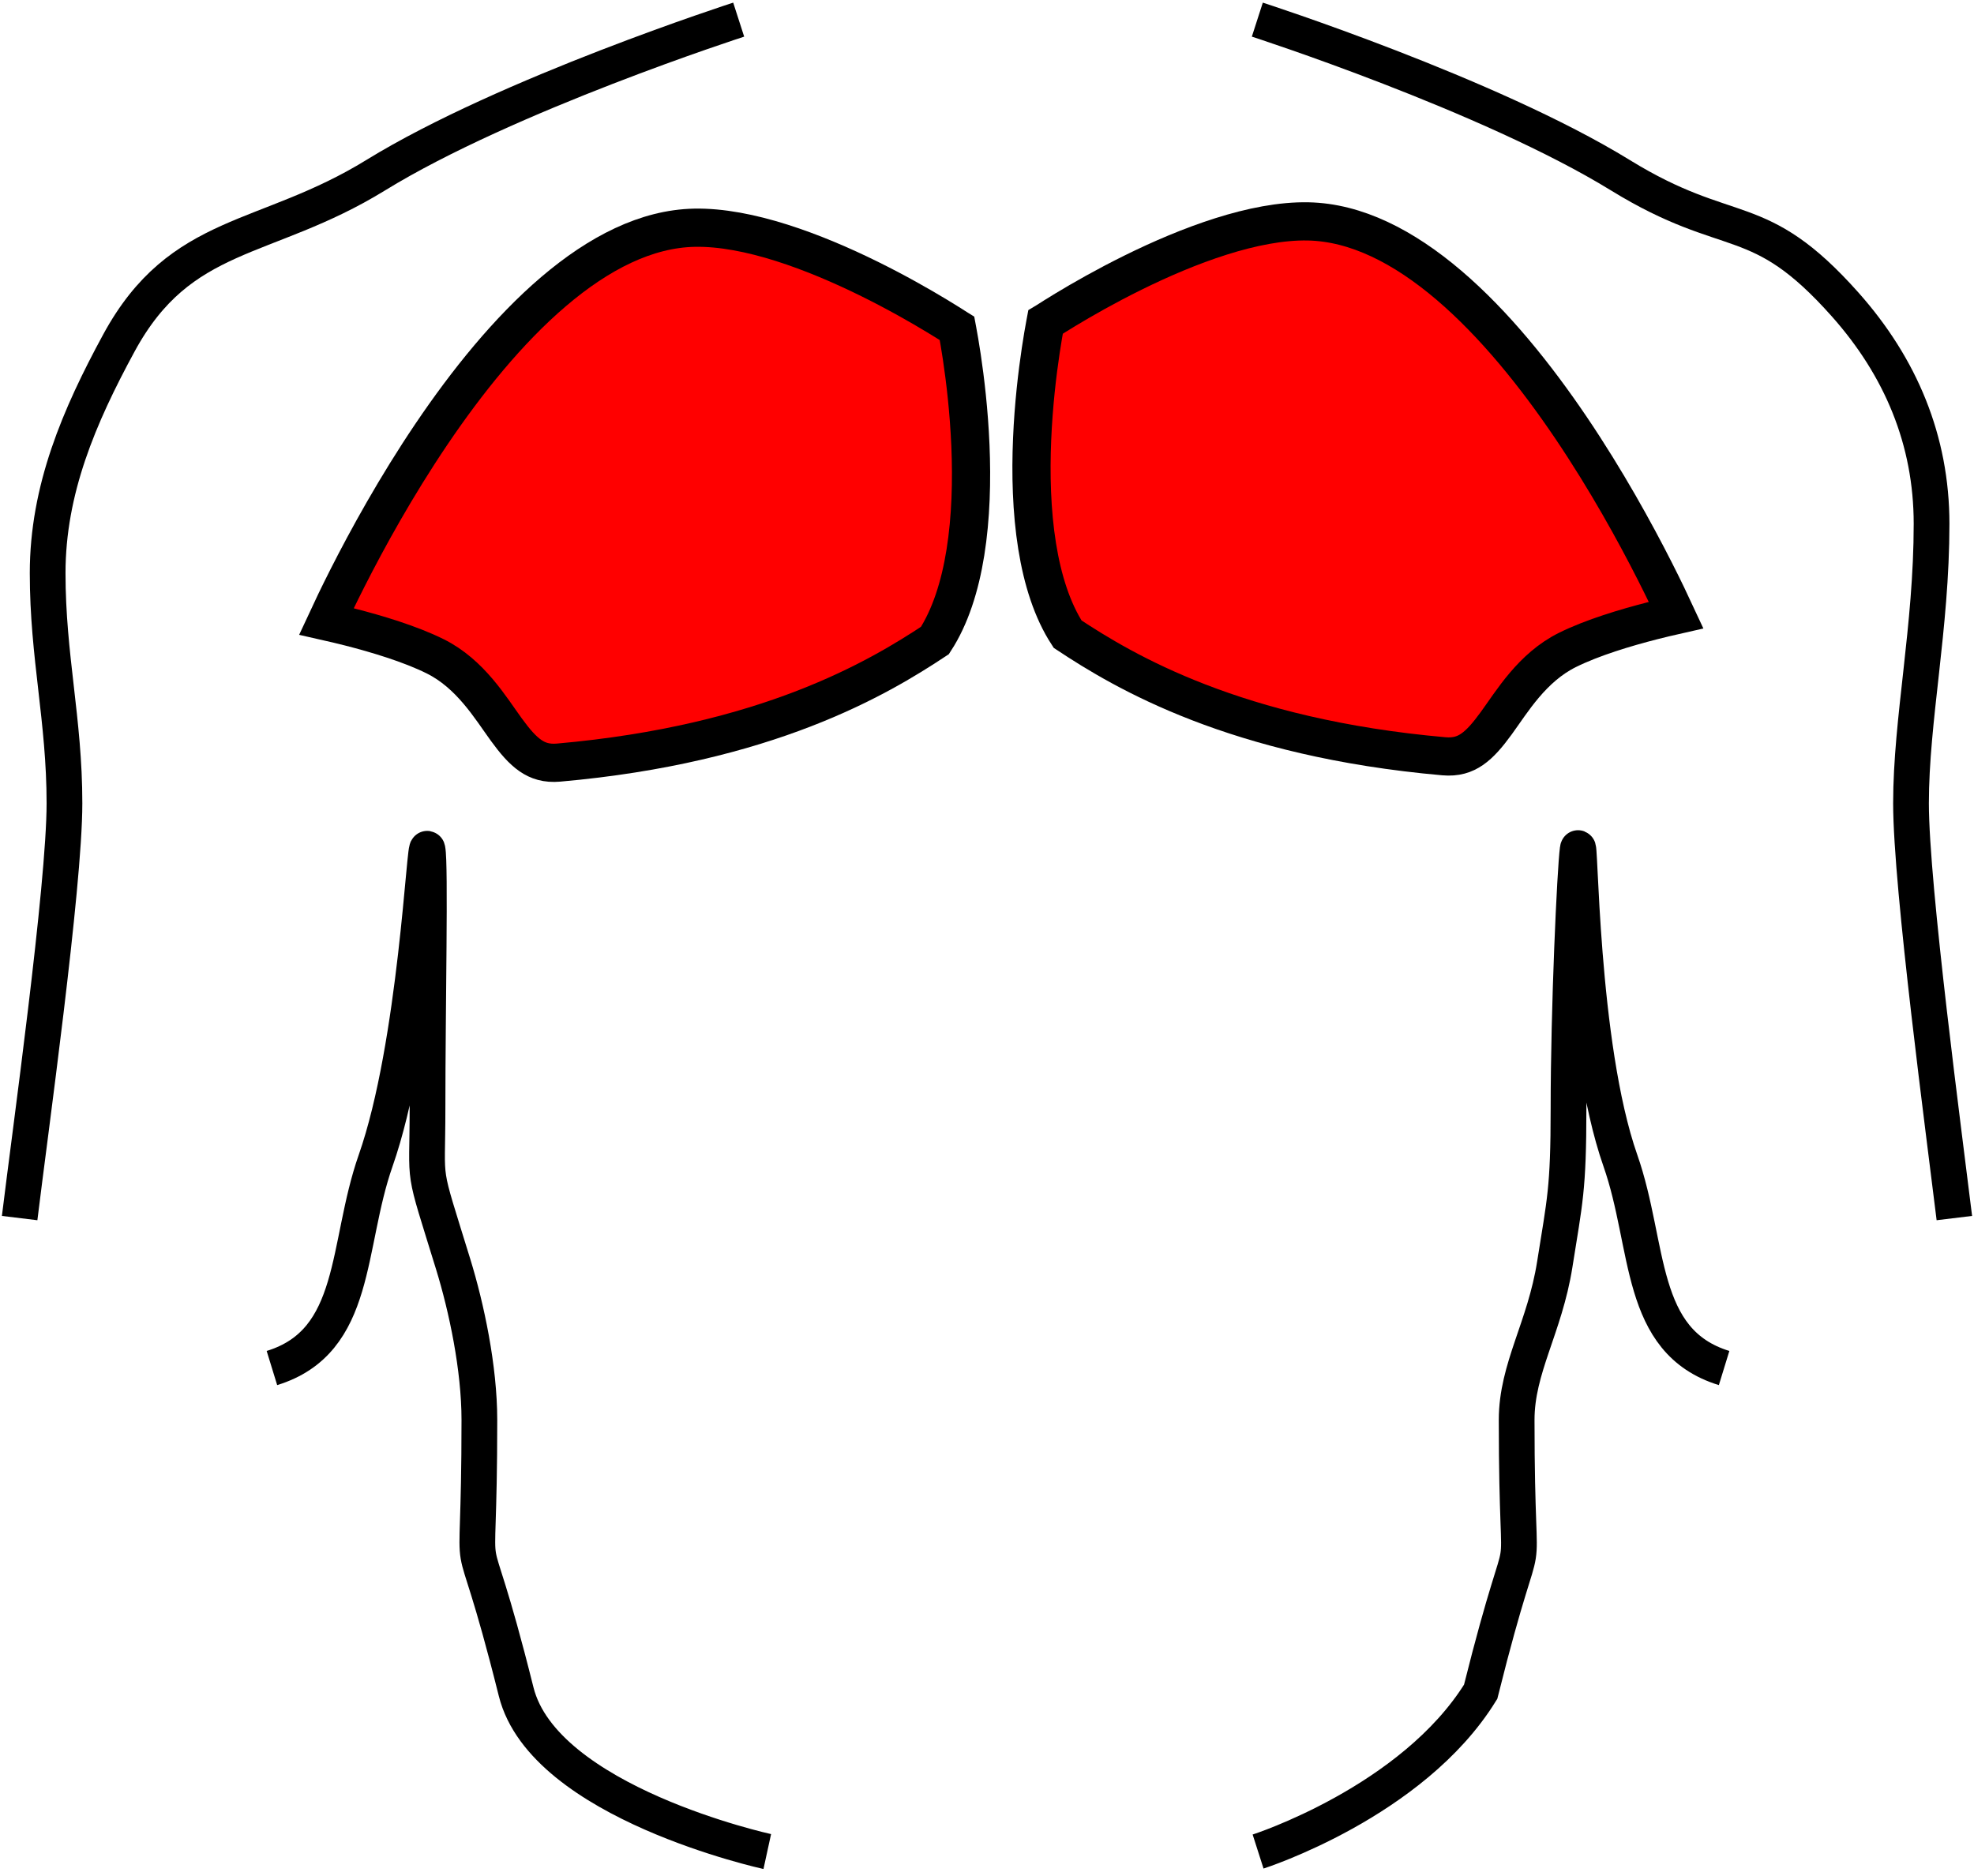
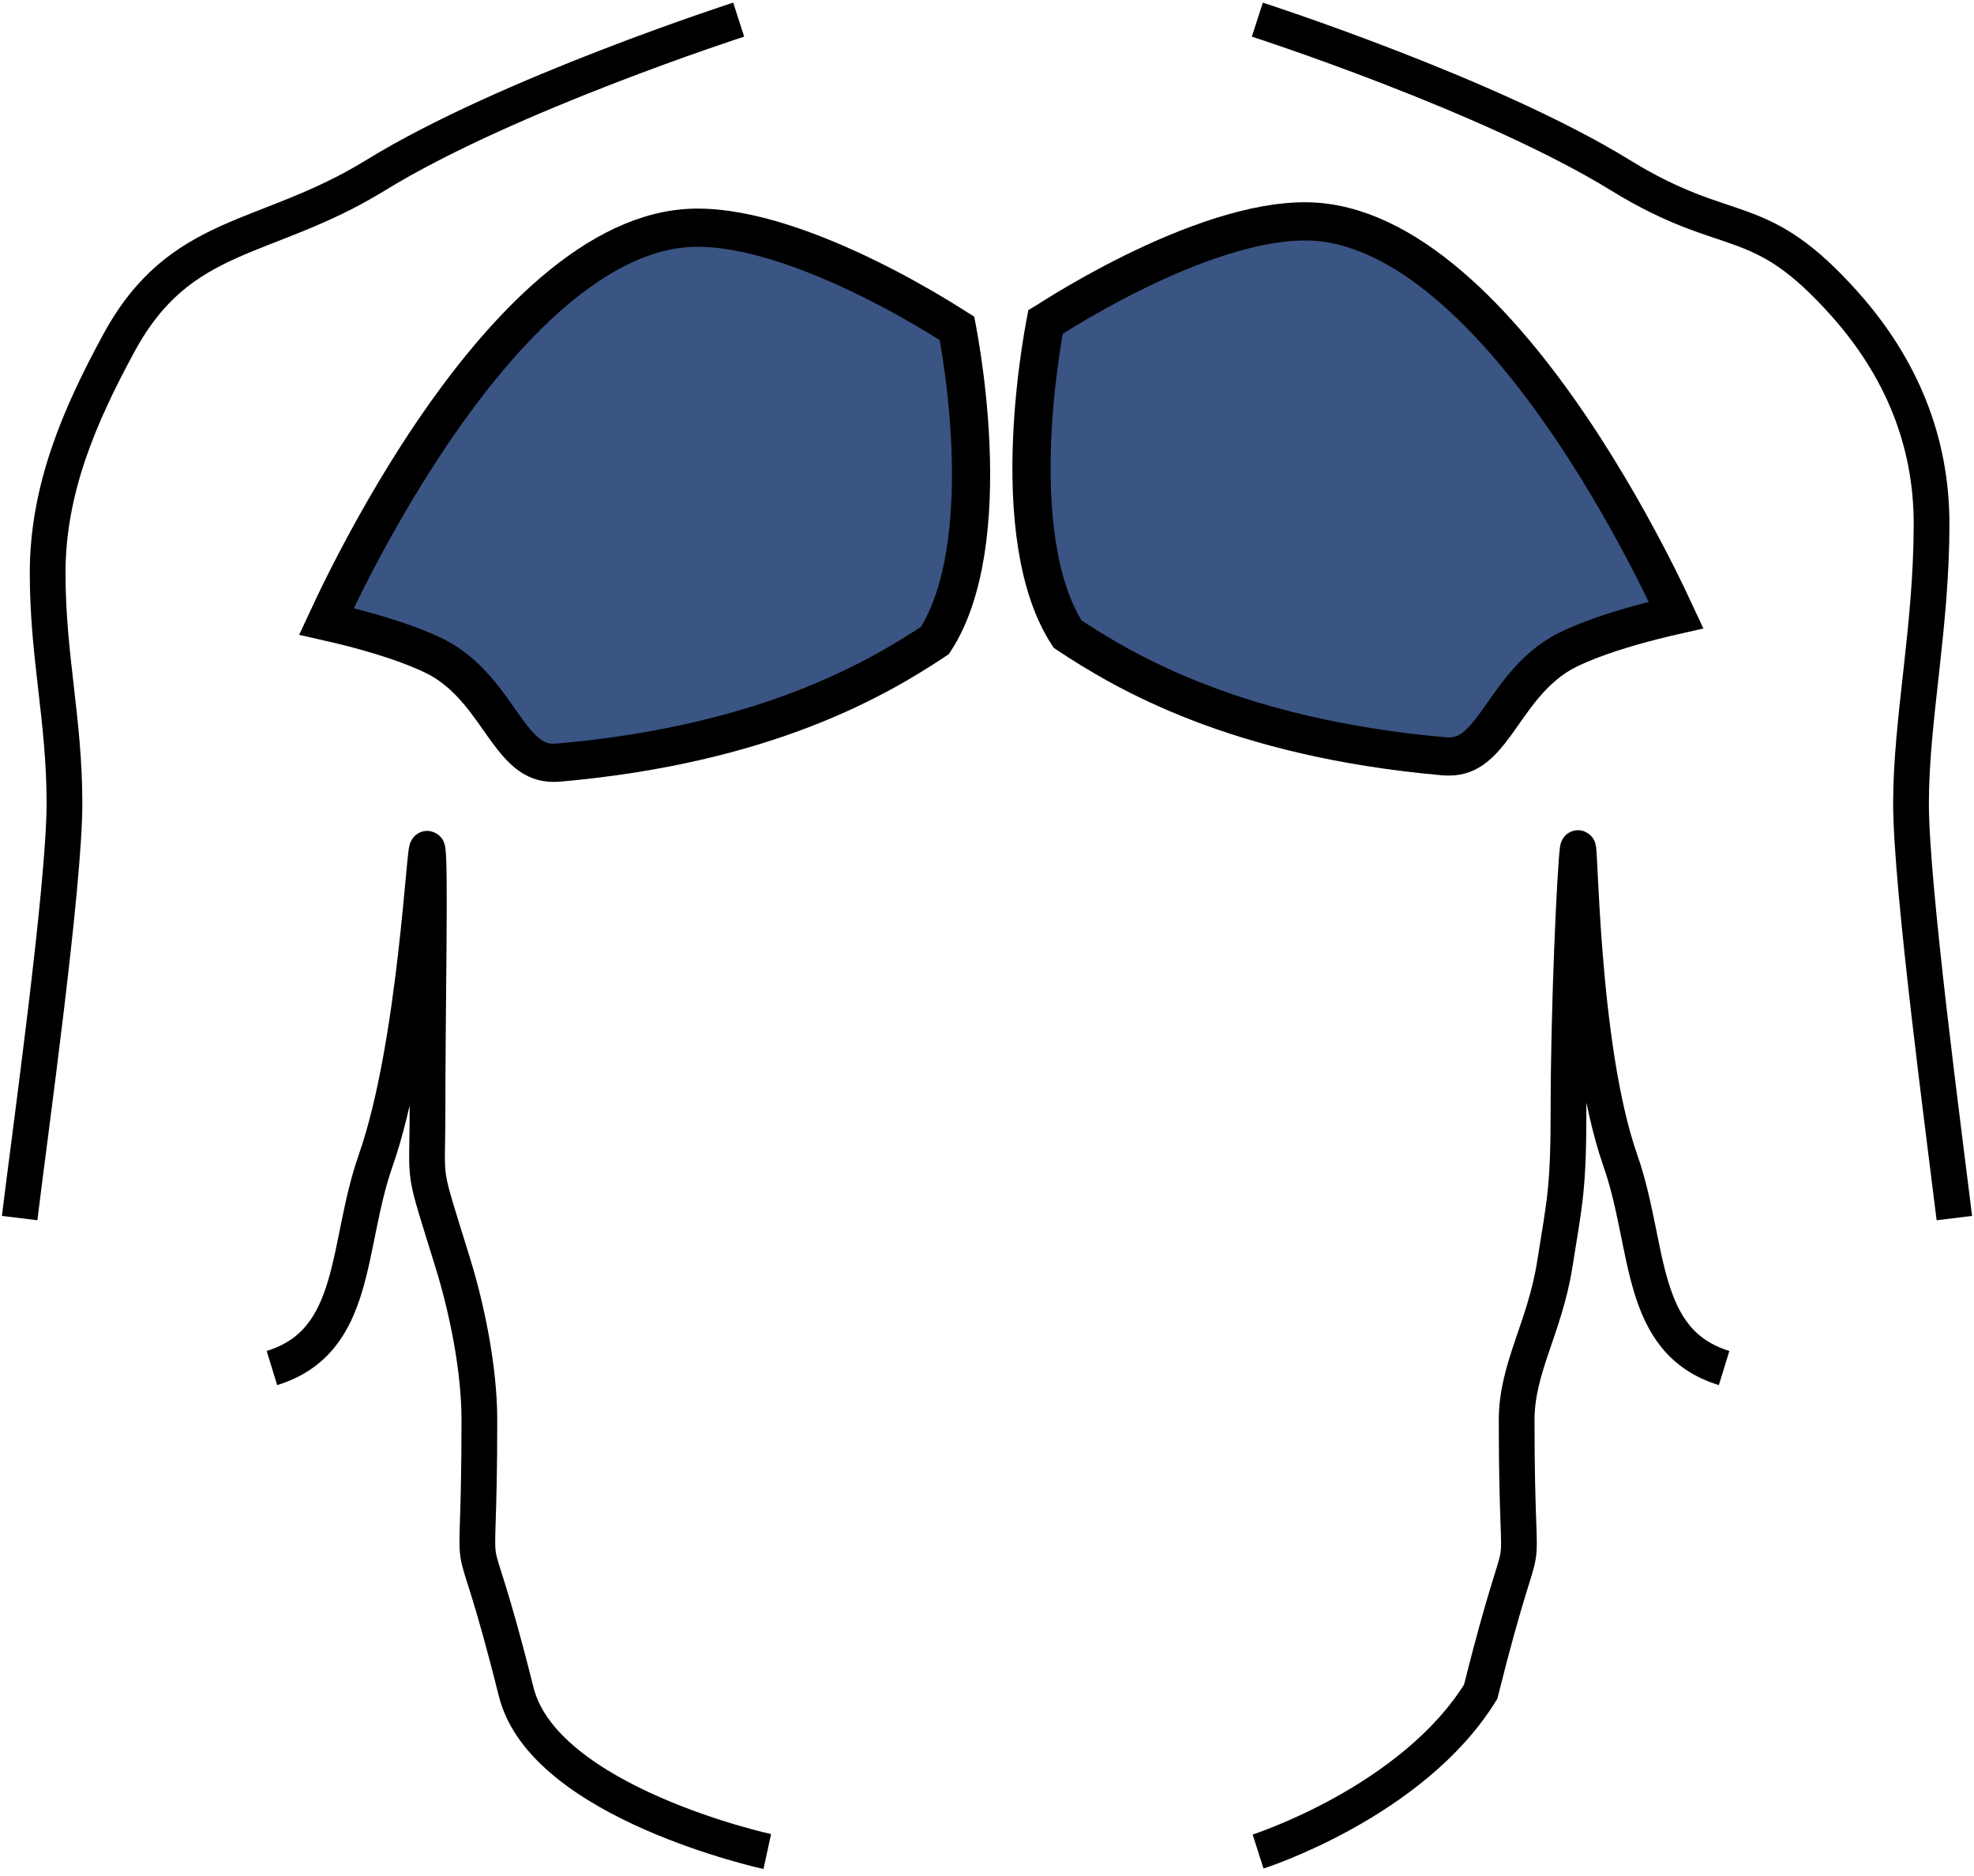
<svg xmlns="http://www.w3.org/2000/svg" width="201" height="191" viewBox="0 0 201 191" fill="none">
  <path d="M128.026 2C128.026 2 151.616 9.613 164.993 17.843C176.24 24.763 178.961 20.973 187.89 31.018C193.539 37.373 196.679 44.837 196.679 53.34C196.679 63.902 194.586 73.296 194.586 81.8C194.586 90.303 198.007 115.846 199 124.035M175.555 139.305C166.74 136.593 168.046 126.885 164.993 118.181C160.841 106.344 160.926 84.423 160.646 86.496C160.366 88.568 159.712 102.589 159.712 112.9C159.712 121.15 159.331 122.301 158.314 128.743C157.297 135.185 154.431 139.305 154.431 144.586C154.431 165.71 156.048 151.145 150.767 172.268C143.831 183.505 128.103 188.54 128.103 188.54M78.127 188.54C78.127 188.54 55.387 183.587 52.557 172.268C47.276 151.145 48.812 165.71 48.812 144.586C48.812 139.305 47.504 133.151 46.148 128.743C42.898 118.181 43.531 121.15 43.531 112.9C43.531 102.589 43.841 88.006 43.531 86.496C43.236 85.059 42.402 106.344 38.25 118.181C35.197 126.885 36.503 136.593 27.688 139.305M2 124.035C3.023 115.594 6.564 90.303 6.564 81.8C6.564 73.296 4.852 66.865 4.852 58.362C4.852 49.859 8.049 42.397 12.107 34.924C18.409 23.32 27.003 24.763 38.25 17.843C51.627 9.613 75.216 2 75.216 2" stroke="black" stroke-width="3.638" />
-   <path d="M70.708 23.189C76.176 23.079 82.945 25.642 88.548 28.409C91.307 29.772 93.704 31.144 95.411 32.175C96.264 32.69 96.943 33.118 97.406 33.416C97.419 33.425 97.432 33.433 97.445 33.441C97.457 33.505 97.471 33.572 97.484 33.643C97.603 34.28 97.766 35.21 97.938 36.361C98.283 38.668 98.663 41.852 98.812 45.367C98.96 48.889 98.873 52.698 98.3 56.269C97.748 59.709 96.76 62.813 95.198 65.22C89.442 69.03 78.107 75.782 56.884 77.654C55.645 77.764 54.772 77.467 54.016 76.947C53.189 76.379 52.435 75.499 51.562 74.301C49.949 72.087 47.913 68.618 44.306 66.828C41.745 65.557 38.337 64.544 35.664 63.859C34.771 63.631 33.944 63.437 33.237 63.277C33.76 62.148 34.485 60.627 35.394 58.835C37.419 54.844 40.339 49.53 43.928 44.215C47.526 38.888 51.748 33.63 56.363 29.696C60.993 25.748 65.837 23.286 70.708 23.189Z" fill="#FF0000" stroke="black" stroke-width="3.89" />
-   <path d="M133.197 22.544C127.729 22.435 120.961 24.997 115.357 27.765C112.599 29.127 110.202 30.499 108.494 31.53C107.642 32.045 106.963 32.474 106.5 32.772C106.487 32.78 106.474 32.789 106.461 32.797C106.449 32.861 106.435 32.928 106.422 32.998C106.303 33.636 106.14 34.565 105.968 35.717C105.623 38.024 105.242 41.208 105.094 44.723C104.945 48.245 105.033 52.054 105.606 55.624C106.158 59.065 107.145 62.169 108.708 64.575C114.463 68.386 125.798 75.137 147.022 77.01C148.261 77.119 149.134 76.823 149.89 76.303C150.717 75.734 151.47 74.855 152.344 73.656C153.957 71.443 155.993 67.974 159.6 66.184C162.16 64.913 165.568 63.9 168.241 63.215C169.134 62.986 169.962 62.793 170.669 62.633C170.146 61.504 169.421 59.982 168.512 58.191C166.487 54.199 163.567 48.886 159.978 43.571C156.38 38.244 152.157 32.986 147.543 29.052C142.913 25.104 138.069 22.641 133.197 22.544Z" fill="#FF0000" stroke="black" stroke-width="3.89" />
+   <path d="M70.708 23.189C76.176 23.079 82.945 25.642 88.548 28.409C91.307 29.772 93.704 31.144 95.411 32.175C96.264 32.69 96.943 33.118 97.406 33.416C97.419 33.425 97.432 33.433 97.445 33.441C97.457 33.505 97.471 33.572 97.484 33.643C97.603 34.28 97.766 35.21 97.938 36.361C98.283 38.668 98.663 41.852 98.812 45.367C98.96 48.889 98.873 52.698 98.3 56.269C97.748 59.709 96.76 62.813 95.198 65.22C89.442 69.03 78.107 75.782 56.884 77.654C55.645 77.764 54.772 77.467 54.016 76.947C53.189 76.379 52.435 75.499 51.562 74.301C49.949 72.087 47.913 68.618 44.306 66.828C41.745 65.557 38.337 64.544 35.664 63.859C34.771 63.631 33.944 63.437 33.237 63.277C33.76 62.148 34.485 60.627 35.394 58.835C37.419 54.844 40.339 49.53 43.928 44.215C47.526 38.888 51.748 33.63 56.363 29.696C60.993 25.748 65.837 23.286 70.708 23.189Z" fill="#3A5483" stroke="black" stroke-width="3.89" />
+   <path d="M133.197 22.544C127.729 22.435 120.961 24.997 115.357 27.765C112.599 29.127 110.202 30.499 108.494 31.53C107.642 32.045 106.963 32.474 106.5 32.772C106.487 32.78 106.474 32.789 106.461 32.797C106.449 32.861 106.435 32.928 106.422 32.998C106.303 33.636 106.14 34.565 105.968 35.717C105.623 38.024 105.242 41.208 105.094 44.723C104.945 48.245 105.033 52.054 105.606 55.624C106.158 59.065 107.145 62.169 108.708 64.575C114.463 68.386 125.798 75.137 147.022 77.01C148.261 77.119 149.134 76.823 149.89 76.303C150.717 75.734 151.47 74.855 152.344 73.656C153.957 71.443 155.993 67.974 159.6 66.184C162.16 64.913 165.568 63.9 168.241 63.215C169.134 62.986 169.962 62.793 170.669 62.633C170.146 61.504 169.421 59.982 168.512 58.191C166.487 54.199 163.567 48.886 159.978 43.571C156.38 38.244 152.157 32.986 147.543 29.052C142.913 25.104 138.069 22.641 133.197 22.544Z" fill="#3A5483" stroke="black" stroke-width="3.89" />
</svg>
